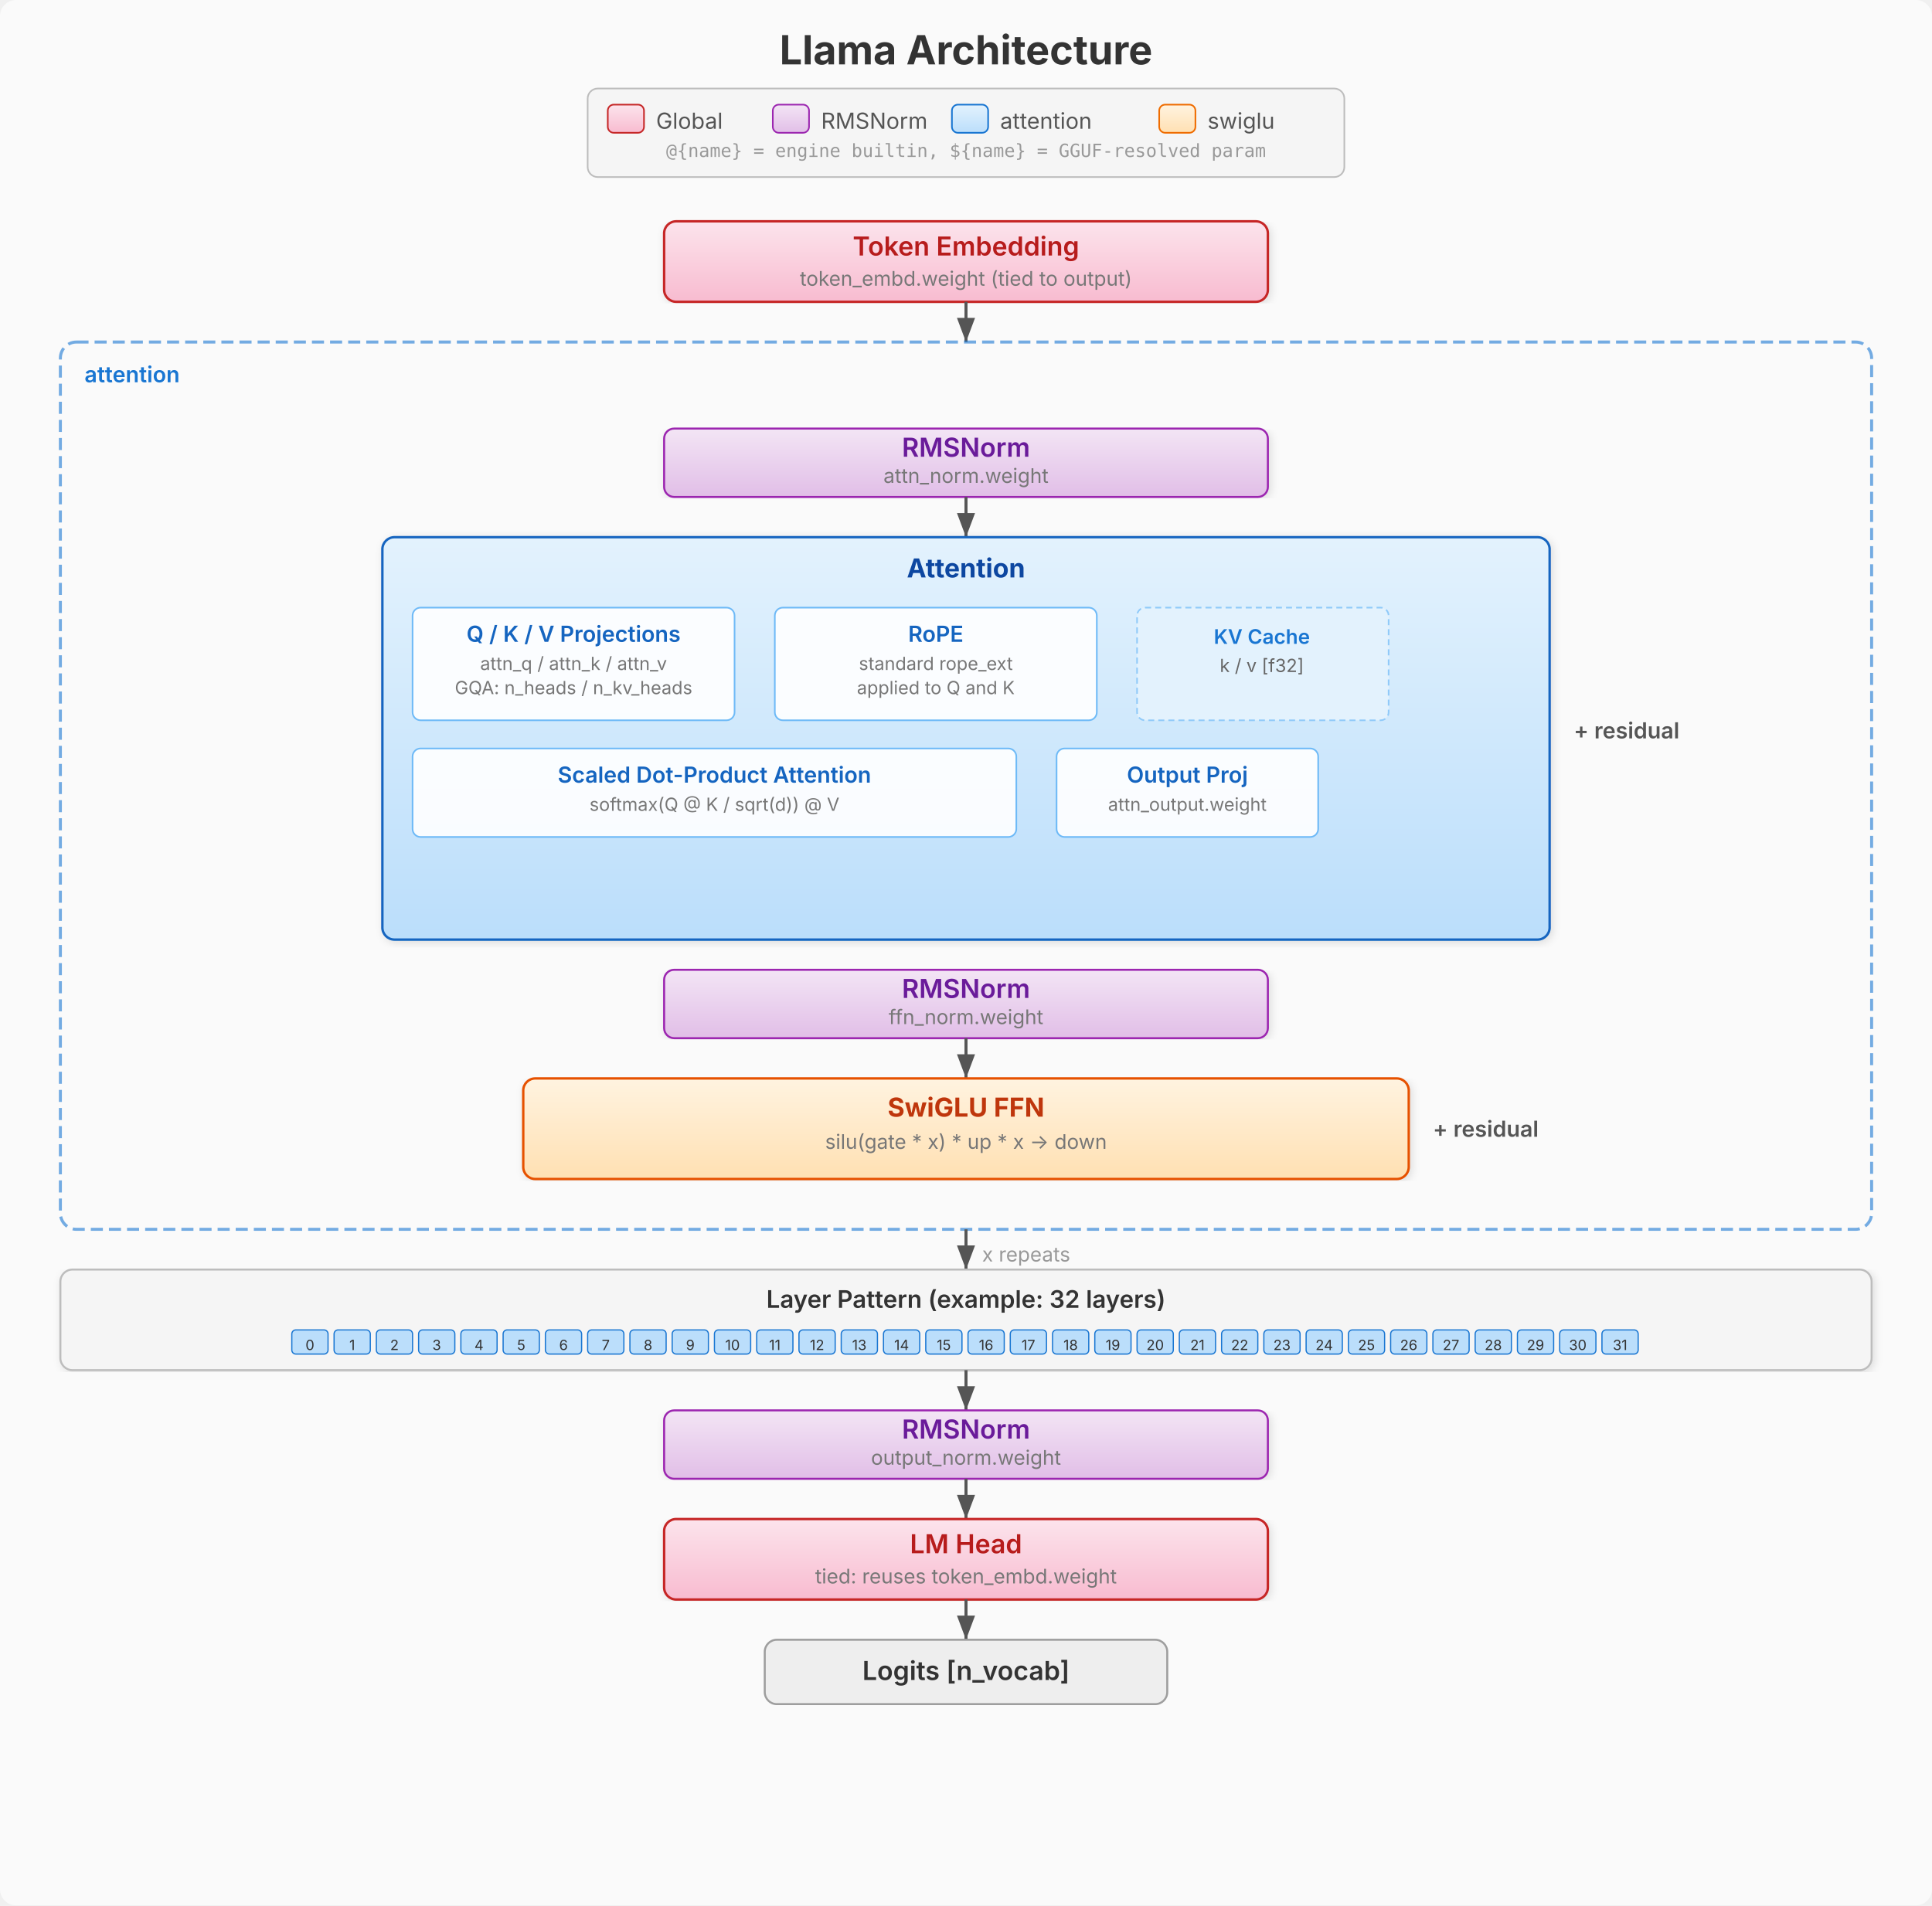
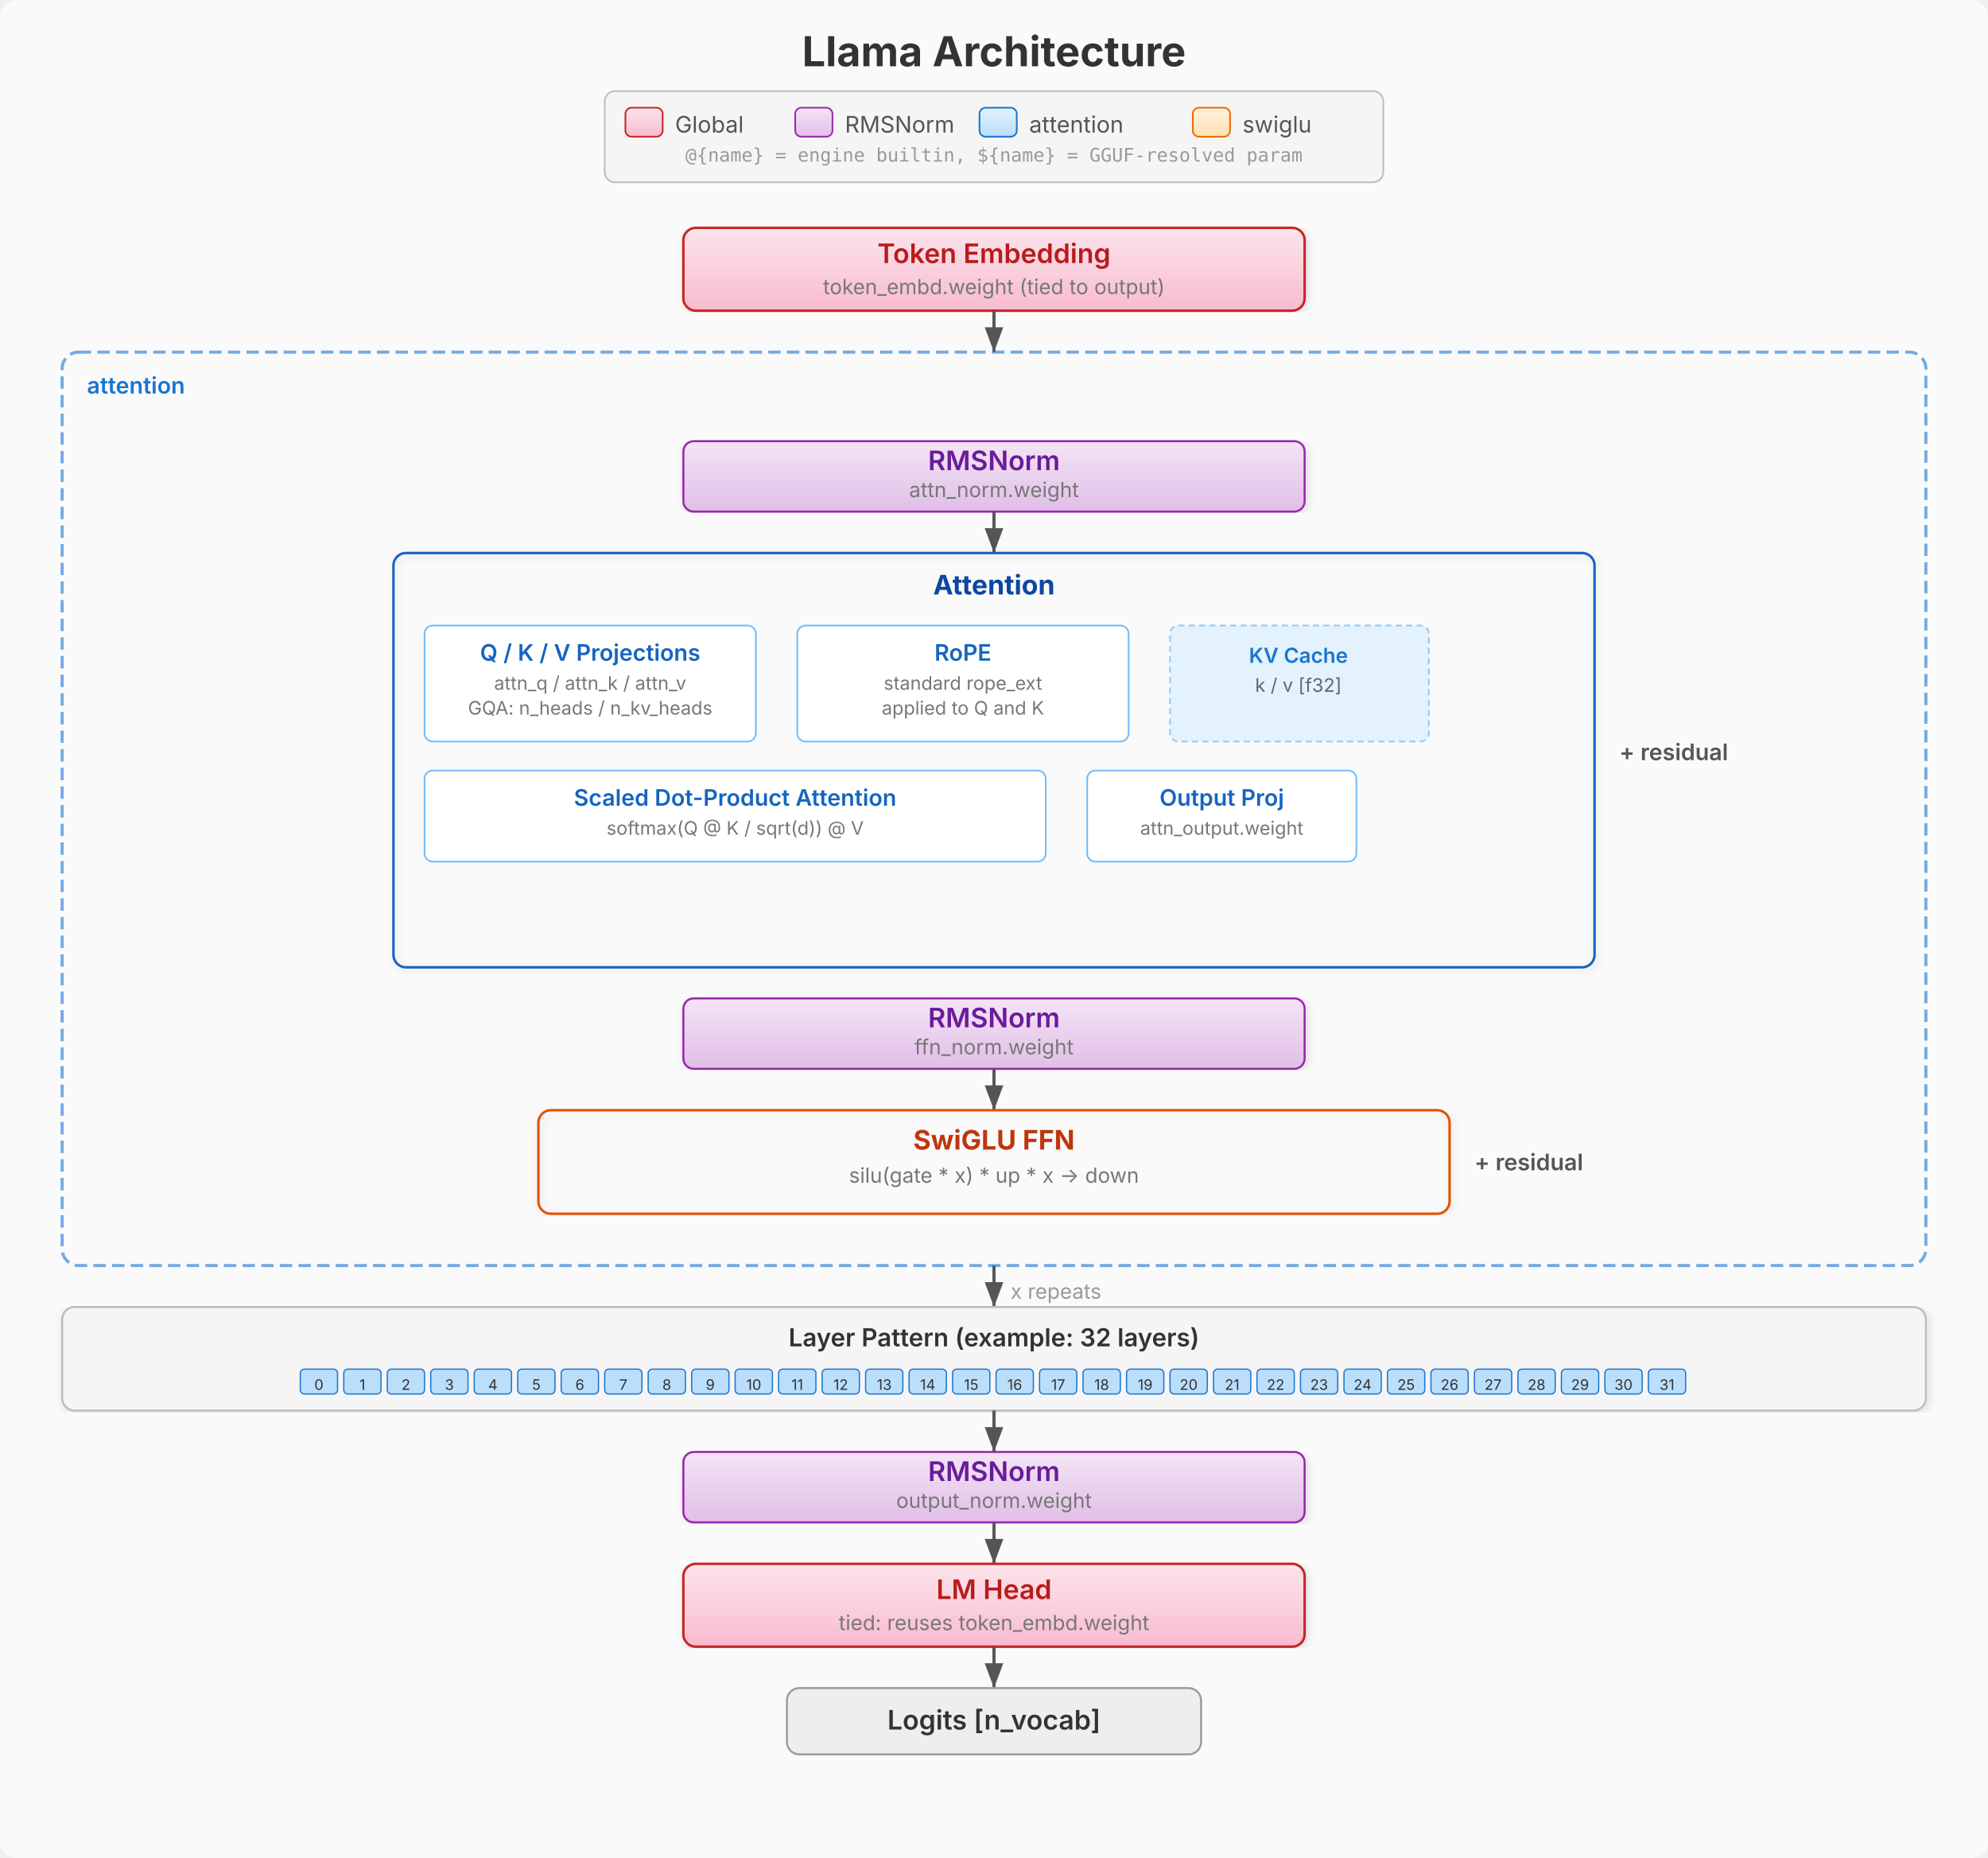
- <svg xmlns="http://www.w3.org/2000/svg" viewBox="0 0 960 947" font-family="system-ui, -apple-system, sans-serif" font-size="13">
+ <svg xmlns="http://www.w3.org/2000/svg" viewBox="0 0 960 897" font-family="system-ui, -apple-system, sans-serif" font-size="13">
+   <rect width="960" height="897" fill="#fafafa" rx="8" />
+   <defs>
+     <linearGradient id="recurrent" x1="0" y1="0" x2="0" y2="1">
+       <stop offset="0%" stop-color="#e8f5e9" />
+       <stop offset="100%" stop-color="#c8e6c9" />
+     </linearGradient>
+     <linearGradient id="full_attention" x1="0" y1="0" x2="0" y2="1">
+       <stop offset="0%" stop-color="#e3f2fd" />
+       <stop offset="100%" stop-color="#bbdefb" />
+     </linearGradient>
+     <linearGradient id="swa" x1="0" y1="0" x2="0" y2="1">
+       <stop offset="0%" stop-color="#e8f5e9" />
+       <stop offset="100%" stop-color="#c8e6c9" />
+     </linearGradient>
+     <linearGradient id="ffn" x1="0" y1="0" x2="0" y2="1">
+       <stop offset="0%" stop-color="#fff3e0" />
+       <stop offset="100%" stop-color="#ffe0b2" />
+     </linearGradient>
+     <linearGradient id="norm" x1="0" y1="0" x2="0" y2="1">
+       <stop offset="0%" stop-color="#f3e5f5" />
+       <stop offset="100%" stop-color="#e1bee7" />
+     </linearGradient>
+     <linearGradient id="global" x1="0" y1="0" x2="0" y2="1">
+       <stop offset="0%" stop-color="#fce4ec" />
+       <stop offset="100%" stop-color="#f8bbd0" />
+     </linearGradient>
+   </defs>
  <defs>
    <marker id="arrow" markerWidth="8" markerHeight="6" refX="8" refY="3" orient="auto">
      <path d="M0,0 L8,3 L0,6" fill="#555555" />
    </marker>
-     <linearGradient id="ssmGrad" x1="0" y1="0" x2="0" y2="1">
-       <stop offset="0%" stop-color="#e8f5e9" />
-       <stop offset="100%" stop-color="#c8e6c9" />
-     </linearGradient>
-     <linearGradient id="attnGrad" x1="0" y1="0" x2="0" y2="1">
-       <stop offset="0%" stop-color="#e3f2fd" />
-       <stop offset="100%" stop-color="#bbdefb" />
-     </linearGradient>
-     <linearGradient id="swaGrad" x1="0" y1="0" x2="0" y2="1">
-       <stop offset="0%" stop-color="#e8f5e9" />
-       <stop offset="100%" stop-color="#c8e6c9" />
-     </linearGradient>
-     <linearGradient id="ffnGrad" x1="0" y1="0" x2="0" y2="1">
-       <stop offset="0%" stop-color="#fff3e0" />
-       <stop offset="100%" stop-color="#ffe0b2" />
-     </linearGradient>
-     <linearGradient id="normGrad" x1="0" y1="0" x2="0" y2="1">
-       <stop offset="0%" stop-color="#f3e5f5" />
-       <stop offset="100%" stop-color="#e1bee7" />
-     </linearGradient>
-     <linearGradient id="globalGrad" x1="0" y1="0" x2="0" y2="1">
-       <stop offset="0%" stop-color="#fce4ec" />
-       <stop offset="100%" stop-color="#f8bbd0" />
-     </linearGradient>
    <filter id="shadow" x="-2%" y="-2%" width="104%" height="104%">
      <feDropShadow dx="1" dy="1" stdDeviation="2" flood-opacity="0.12" />
    </filter>
+   </defs>
+   <defs>
    <g id="block_attention">
      <g>
        <rect width="580" height="200" rx="6" fill="url(#attnGrad)" stroke="#1565c0" stroke-width="1.2" filter="url(#shadow)" />
        <text x="290" y="20" text-anchor="middle" font-weight="700" font-size="13" fill="#0d47a1">Attention</text>
        <g transform="translate(15, 35)">
          <rect width="160" height="56" rx="4" fill="#fff" stroke="#64b5f6" stroke-width="0.8" opacity="0.9" />
          <text x="80" y="17" text-anchor="middle" font-size="11" font-weight="600" fill="#1565c0">Q / K / V Projections</text>
          <text x="80" y="31" text-anchor="middle" font-size="9" fill="#777">attn_q / attn_k / attn_v</text>
          <text x="80" y="43" text-anchor="middle" font-size="9" fill="#777">GQA: n_heads / n_kv_heads</text>
        </g>
        <g transform="translate(195, 35)">
          <rect width="160" height="56" rx="4" fill="#fff" stroke="#64b5f6" stroke-width="0.8" opacity="0.9" />
          <text x="80" y="17" text-anchor="middle" font-size="11" font-weight="600" fill="#1565c0">RoPE</text>
          <text x="80" y="31" text-anchor="middle" font-size="9" fill="#777">standard rope_ext</text>
          <text x="80" y="43" text-anchor="middle" font-size="9" fill="#777">applied to Q and K</text>
        </g>
        <g transform="translate(15, 105)">
          <rect width="300" height="44" rx="4" fill="#fff" stroke="#64b5f6" stroke-width="0.8" opacity="0.9" />
          <text x="150" y="17" text-anchor="middle" font-size="11" font-weight="600" fill="#1565c0">Scaled Dot-Product Attention</text>
          <text x="150" y="31" text-anchor="middle" font-size="9" fill="#777">softmax(Q @ K / sqrt(d)) @ V</text>
        </g>
        <g transform="translate(335, 105)">
          <rect width="130" height="44" rx="4" fill="#fff" stroke="#64b5f6" stroke-width="0.8" opacity="0.9" />
          <text x="65" y="17" text-anchor="middle" font-size="11" font-weight="600" fill="#1565c0">Output Proj</text>
          <text x="65" y="31" text-anchor="middle" font-size="9" fill="#777">attn_output.weight</text>
        </g>
        <g transform="translate(375, 35)">
          <rect width="125" height="56" rx="4" fill="#e3f2fd" stroke="#90caf9" stroke-width="0.8" stroke-dasharray="3,2" />
          <text x="62" y="18" text-anchor="middle" font-size="10" font-weight="600" fill="#1976d2">KV Cache</text>
          <text x="62" y="32" text-anchor="middle" font-size="9" fill="#666">k / v [f32]</text>
        </g>
      </g>
    </g>
    <g id="block_swiglu">
      <g>
        <rect width="440" height="50" rx="6" fill="url(#ffnGrad)" stroke="#e65100" stroke-width="1.2" filter="url(#shadow)" />
        <text x="220" y="19" text-anchor="middle" font-weight="700" font-size="13" fill="#bf360c">SwiGLU FFN</text>
        <text x="220" y="35" text-anchor="middle" font-size="10" fill="#777">silu(gate * x) * up * x -&gt; down</text>
      </g>
    </g>
  </defs>
-   <rect width="960" height="947" fill="#fafafa" rx="8" />
  <text x="480" y="32" text-anchor="middle" font-size="20" font-weight="bold" fill="#333333">Llama Architecture</text>
  <rect x="292" y="44" width="376" height="44" rx="5" fill="#f5f5f5" stroke="#bdbdbd" stroke-width="0.8" />
  <g transform="translate(302, 52)">
-     <rect x="0" width="18" height="14" rx="3" fill="url(#globalGrad)" stroke="#C62828" stroke-width="0.8" />
+     <rect x="0" width="18" height="14" rx="3" fill="url(#global)" stroke="#C62828" stroke-width="0.8" />
    <text x="24" y="12" font-size="11" fill="#555555">Global</text>
-     <rect x="82" width="18" height="14" rx="3" fill="url(#normGrad)" stroke="#9C27B0" stroke-width="0.8" />
+     <rect x="82" width="18" height="14" rx="3" fill="url(#norm)" stroke="#9C27B0" stroke-width="0.8" />
    <text x="106" y="12" font-size="11" fill="#555555">RMSNorm</text>
-     <rect x="171" width="18" height="14" rx="3" fill="url(#attnGrad)" stroke="#1976D2" stroke-width="0.8" />
+     <rect x="171" width="18" height="14" rx="3" fill="url(#full_attention)" stroke="#1976D2" stroke-width="0.8" />
    <text x="195" y="12" font-size="11" fill="#555555">attention</text>
-     <rect x="274" width="18" height="14" rx="3" fill="url(#ffnGrad)" stroke="#EF6C00" stroke-width="0.8" />
+     <rect x="274" width="18" height="14" rx="3" fill="url(#ffn)" stroke="#EF6C00" stroke-width="0.8" />
    <text x="298" y="12" font-size="11" fill="#555555">swiglu</text>
  </g>
  <text x="480" y="78" text-anchor="middle" font-size="9" fill="#999999" font-family="monospace">@{name} = engine builtin, ${name} = GGUF-resolved param</text>
  <g transform="translate(330, 110)">
-     <rect width="300" height="40" rx="6" fill="url(#globalGrad)" stroke="#C62828" stroke-width="1.2" filter="url(#shadow)" />
+     <rect width="300" height="40" rx="6" fill="url(#global)" stroke="#C62828" stroke-width="1.2" filter="url(#shadow)" />
    <text x="150" y="17" text-anchor="middle" font-weight="600" fill="#b71c1c">Token Embedding</text>
    <text x="150" y="32" text-anchor="middle" font-size="10" fill="#777777">token_embd.weight (tied to output)</text>
  </g>
  <line x1="480" y1="150" x2="480" y2="170" stroke="#555555" stroke-width="1.5" marker-end="url(#arrow)" />
  <rect x="30" y="170" width="900" height="441" rx="8" fill="none" stroke="#1976D2" stroke-width="1.5" stroke-dasharray="6,3" opacity="0.6" />
  <text x="42" y="190" font-size="11" font-weight="600" fill="#1976D2">attention</text>
  <g transform="translate(330, 213)">
-     <rect width="300" height="34" rx="5" fill="url(#normGrad)" stroke="#9C27B0" stroke-width="1" filter="url(#shadow)" />
+     <rect width="300" height="34" rx="5" fill="url(#norm)" stroke="#9C27B0" stroke-width="1" filter="url(#shadow)" />
    <text x="150" y="14" text-anchor="middle" font-weight="600" fill="#6a1b9a">RMSNorm</text>
    <text x="150" y="27" text-anchor="middle" font-size="10" fill="#777777">attn_norm.weight</text>
  </g>
  <line x1="480" y1="247" x2="480" y2="267" stroke="#555555" stroke-width="1.5" marker-end="url(#arrow)" />
  <use href="#block_attention" transform="translate(190, 267)" />
  <text x="782" y="367" font-size="11" fill="#555555" font-weight="600">+ residual</text>
  <g transform="translate(330, 482)">
-     <rect width="300" height="34" rx="5" fill="url(#normGrad)" stroke="#9C27B0" stroke-width="1" filter="url(#shadow)" />
+     <rect width="300" height="34" rx="5" fill="url(#norm)" stroke="#9C27B0" stroke-width="1" filter="url(#shadow)" />
    <text x="150" y="14" text-anchor="middle" font-weight="600" fill="#6a1b9a">RMSNorm</text>
    <text x="150" y="27" text-anchor="middle" font-size="10" fill="#777777">ffn_norm.weight</text>
  </g>
  <line x1="480" y1="516" x2="480" y2="536" stroke="#555555" stroke-width="1.5" marker-end="url(#arrow)" />
  <use href="#block_swiglu" transform="translate(260, 536)" />
  <text x="712" y="565" font-size="11" fill="#555555" font-weight="600">+ residual</text>
  <line x1="480" y1="611" x2="480" y2="631" stroke="#555555" stroke-width="1.5" marker-end="url(#arrow)" />
  <text x="488" y="627" font-size="10" fill="#999999">x repeats</text>
  <g transform="translate(30, 631)">
    <rect width="900" height="50" rx="6" fill="#f5f5f5" stroke="#bdbdbd" stroke-width="1" filter="url(#shadow)" />
    <text x="450" y="19" text-anchor="middle" font-size="12" font-weight="600" fill="#333333">Layer Pattern (example: 32 layers)</text>
    <g transform="translate(115, 30)">
      <rect x="0" width="18" height="12" rx="2" fill="#bbdefb" stroke="#1976D2" stroke-width="0.6" />
      <text x="9" y="10" text-anchor="middle" font-size="7" fill="#333333">0</text>
      <rect x="21" width="18" height="12" rx="2" fill="#bbdefb" stroke="#1976D2" stroke-width="0.6" />
      <text x="30" y="10" text-anchor="middle" font-size="7" fill="#333333">1</text>
      <rect x="42" width="18" height="12" rx="2" fill="#bbdefb" stroke="#1976D2" stroke-width="0.6" />
      <text x="51" y="10" text-anchor="middle" font-size="7" fill="#333333">2</text>
      <rect x="63" width="18" height="12" rx="2" fill="#bbdefb" stroke="#1976D2" stroke-width="0.6" />
      <text x="72" y="10" text-anchor="middle" font-size="7" fill="#333333">3</text>
      <rect x="84" width="18" height="12" rx="2" fill="#bbdefb" stroke="#1976D2" stroke-width="0.6" />
      <text x="93" y="10" text-anchor="middle" font-size="7" fill="#333333">4</text>
      <rect x="105" width="18" height="12" rx="2" fill="#bbdefb" stroke="#1976D2" stroke-width="0.6" />
      <text x="114" y="10" text-anchor="middle" font-size="7" fill="#333333">5</text>
      <rect x="126" width="18" height="12" rx="2" fill="#bbdefb" stroke="#1976D2" stroke-width="0.6" />
      <text x="135" y="10" text-anchor="middle" font-size="7" fill="#333333">6</text>
      <rect x="147" width="18" height="12" rx="2" fill="#bbdefb" stroke="#1976D2" stroke-width="0.6" />
      <text x="156" y="10" text-anchor="middle" font-size="7" fill="#333333">7</text>
      <rect x="168" width="18" height="12" rx="2" fill="#bbdefb" stroke="#1976D2" stroke-width="0.6" />
      <text x="177" y="10" text-anchor="middle" font-size="7" fill="#333333">8</text>
      <rect x="189" width="18" height="12" rx="2" fill="#bbdefb" stroke="#1976D2" stroke-width="0.6" />
      <text x="198" y="10" text-anchor="middle" font-size="7" fill="#333333">9</text>
      <rect x="210" width="18" height="12" rx="2" fill="#bbdefb" stroke="#1976D2" stroke-width="0.6" />
      <text x="219" y="10" text-anchor="middle" font-size="7" fill="#333333">10</text>
      <rect x="231" width="18" height="12" rx="2" fill="#bbdefb" stroke="#1976D2" stroke-width="0.6" />
      <text x="240" y="10" text-anchor="middle" font-size="7" fill="#333333">11</text>
      <rect x="252" width="18" height="12" rx="2" fill="#bbdefb" stroke="#1976D2" stroke-width="0.6" />
      <text x="261" y="10" text-anchor="middle" font-size="7" fill="#333333">12</text>
      <rect x="273" width="18" height="12" rx="2" fill="#bbdefb" stroke="#1976D2" stroke-width="0.6" />
      <text x="282" y="10" text-anchor="middle" font-size="7" fill="#333333">13</text>
      <rect x="294" width="18" height="12" rx="2" fill="#bbdefb" stroke="#1976D2" stroke-width="0.6" />
      <text x="303" y="10" text-anchor="middle" font-size="7" fill="#333333">14</text>
      <rect x="315" width="18" height="12" rx="2" fill="#bbdefb" stroke="#1976D2" stroke-width="0.6" />
      <text x="324" y="10" text-anchor="middle" font-size="7" fill="#333333">15</text>
      <rect x="336" width="18" height="12" rx="2" fill="#bbdefb" stroke="#1976D2" stroke-width="0.6" />
      <text x="345" y="10" text-anchor="middle" font-size="7" fill="#333333">16</text>
      <rect x="357" width="18" height="12" rx="2" fill="#bbdefb" stroke="#1976D2" stroke-width="0.6" />
      <text x="366" y="10" text-anchor="middle" font-size="7" fill="#333333">17</text>
      <rect x="378" width="18" height="12" rx="2" fill="#bbdefb" stroke="#1976D2" stroke-width="0.6" />
      <text x="387" y="10" text-anchor="middle" font-size="7" fill="#333333">18</text>
      <rect x="399" width="18" height="12" rx="2" fill="#bbdefb" stroke="#1976D2" stroke-width="0.6" />
      <text x="408" y="10" text-anchor="middle" font-size="7" fill="#333333">19</text>
      <rect x="420" width="18" height="12" rx="2" fill="#bbdefb" stroke="#1976D2" stroke-width="0.6" />
      <text x="429" y="10" text-anchor="middle" font-size="7" fill="#333333">20</text>
      <rect x="441" width="18" height="12" rx="2" fill="#bbdefb" stroke="#1976D2" stroke-width="0.6" />
      <text x="450" y="10" text-anchor="middle" font-size="7" fill="#333333">21</text>
      <rect x="462" width="18" height="12" rx="2" fill="#bbdefb" stroke="#1976D2" stroke-width="0.6" />
      <text x="471" y="10" text-anchor="middle" font-size="7" fill="#333333">22</text>
      <rect x="483" width="18" height="12" rx="2" fill="#bbdefb" stroke="#1976D2" stroke-width="0.6" />
      <text x="492" y="10" text-anchor="middle" font-size="7" fill="#333333">23</text>
      <rect x="504" width="18" height="12" rx="2" fill="#bbdefb" stroke="#1976D2" stroke-width="0.6" />
      <text x="513" y="10" text-anchor="middle" font-size="7" fill="#333333">24</text>
      <rect x="525" width="18" height="12" rx="2" fill="#bbdefb" stroke="#1976D2" stroke-width="0.6" />
      <text x="534" y="10" text-anchor="middle" font-size="7" fill="#333333">25</text>
      <rect x="546" width="18" height="12" rx="2" fill="#bbdefb" stroke="#1976D2" stroke-width="0.6" />
      <text x="555" y="10" text-anchor="middle" font-size="7" fill="#333333">26</text>
      <rect x="567" width="18" height="12" rx="2" fill="#bbdefb" stroke="#1976D2" stroke-width="0.6" />
      <text x="576" y="10" text-anchor="middle" font-size="7" fill="#333333">27</text>
      <rect x="588" width="18" height="12" rx="2" fill="#bbdefb" stroke="#1976D2" stroke-width="0.6" />
      <text x="597" y="10" text-anchor="middle" font-size="7" fill="#333333">28</text>
      <rect x="609" width="18" height="12" rx="2" fill="#bbdefb" stroke="#1976D2" stroke-width="0.6" />
      <text x="618" y="10" text-anchor="middle" font-size="7" fill="#333333">29</text>
      <rect x="630" width="18" height="12" rx="2" fill="#bbdefb" stroke="#1976D2" stroke-width="0.6" />
      <text x="639" y="10" text-anchor="middle" font-size="7" fill="#333333">30</text>
      <rect x="651" width="18" height="12" rx="2" fill="#bbdefb" stroke="#1976D2" stroke-width="0.6" />
      <text x="660" y="10" text-anchor="middle" font-size="7" fill="#333333">31</text>
    </g>
  </g>
  <line x1="480" y1="681" x2="480" y2="701" stroke="#555555" stroke-width="1.5" marker-end="url(#arrow)" />
  <g transform="translate(330, 701)">
-     <rect width="300" height="34" rx="5" fill="url(#normGrad)" stroke="#9C27B0" stroke-width="1" filter="url(#shadow)" />
+     <rect width="300" height="34" rx="5" fill="url(#norm)" stroke="#9C27B0" stroke-width="1" filter="url(#shadow)" />
    <text x="150" y="14" text-anchor="middle" font-weight="600" fill="#6a1b9a">RMSNorm</text>
    <text x="150" y="27" text-anchor="middle" font-size="10" fill="#777777">output_norm.weight</text>
  </g>
  <line x1="480" y1="735" x2="480" y2="755" stroke="#555555" stroke-width="1.5" marker-end="url(#arrow)" />
  <g transform="translate(330, 755)">
-     <rect width="300" height="40" rx="6" fill="url(#globalGrad)" stroke="#C62828" stroke-width="1.2" filter="url(#shadow)" />
+     <rect width="300" height="40" rx="6" fill="url(#global)" stroke="#C62828" stroke-width="1.2" filter="url(#shadow)" />
    <text x="150" y="17" text-anchor="middle" font-weight="600" fill="#b71c1c">LM Head</text>
    <text x="150" y="32" text-anchor="middle" font-size="10" fill="#777777">tied: reuses token_embd.weight</text>
  </g>
  <line x1="480" y1="795" x2="480" y2="815" stroke="#555555" stroke-width="1.5" marker-end="url(#arrow)" />
  <g transform="translate(380, 815)">
    <rect width="200" height="32" rx="6" fill="#eeeeee" stroke="#9e9e9e" stroke-width="1" />
    <text x="100" y="20" text-anchor="middle" font-weight="600" fill="#333333">Logits [n_vocab]</text>
  </g>
</svg>
